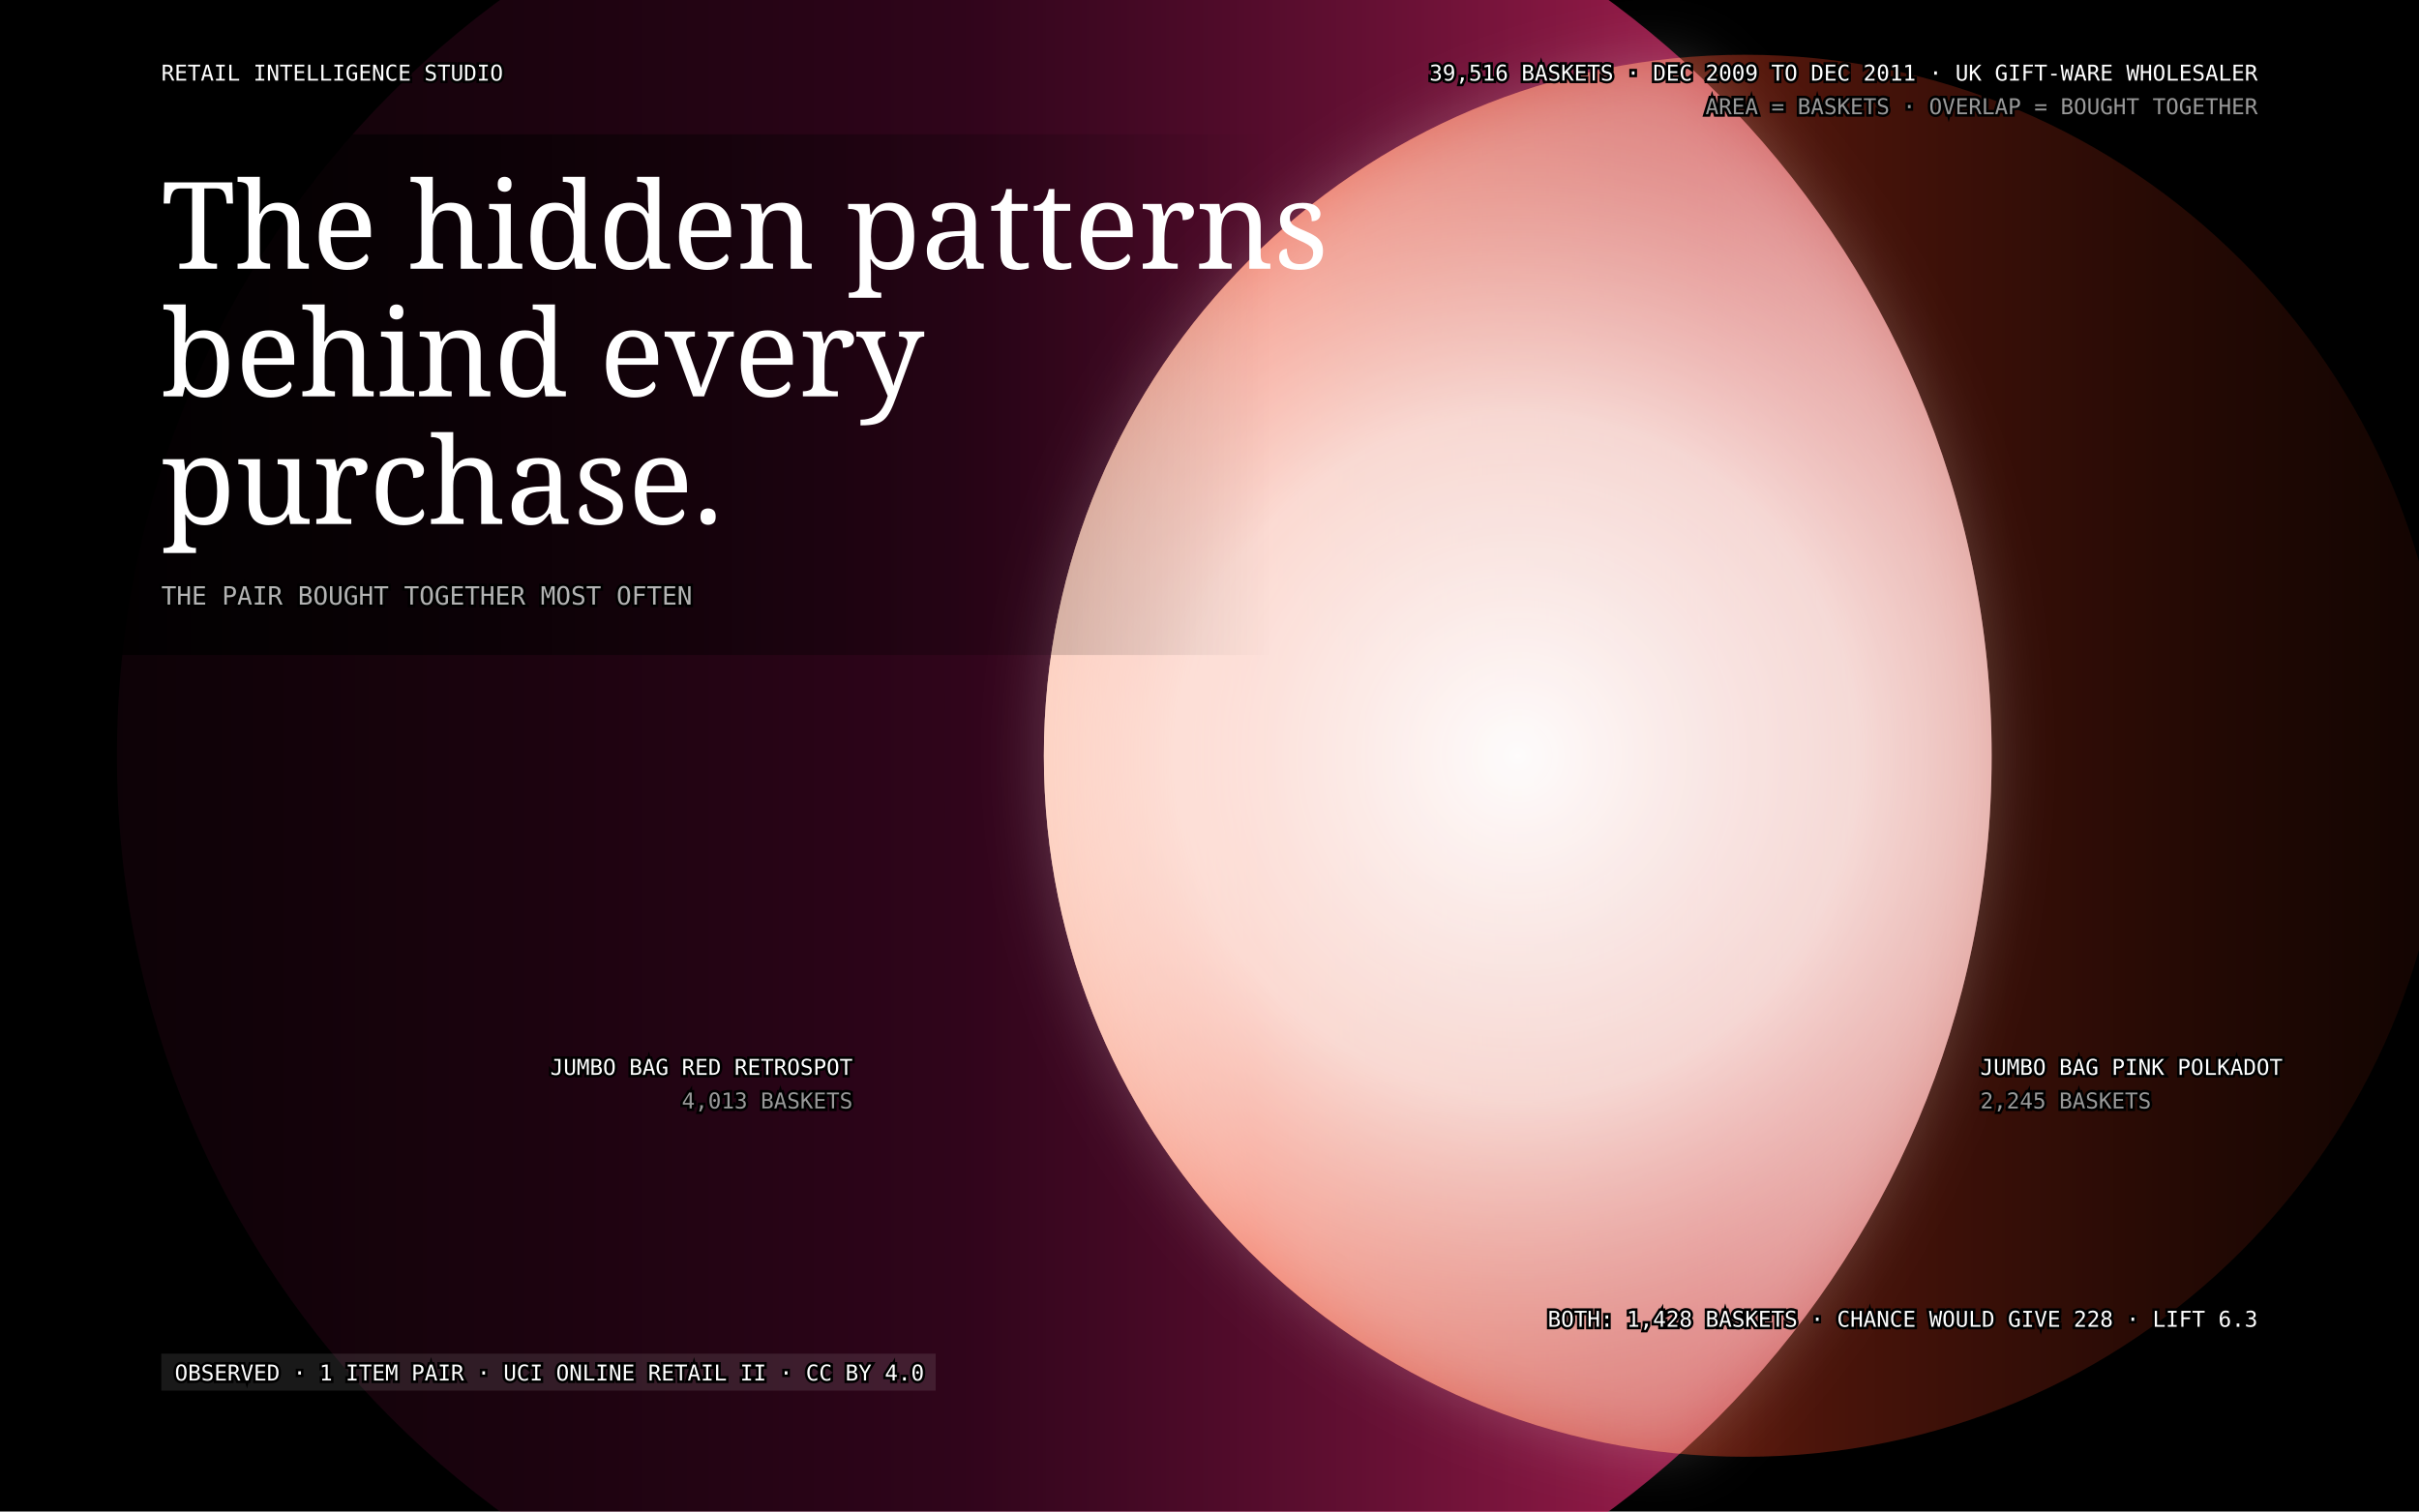
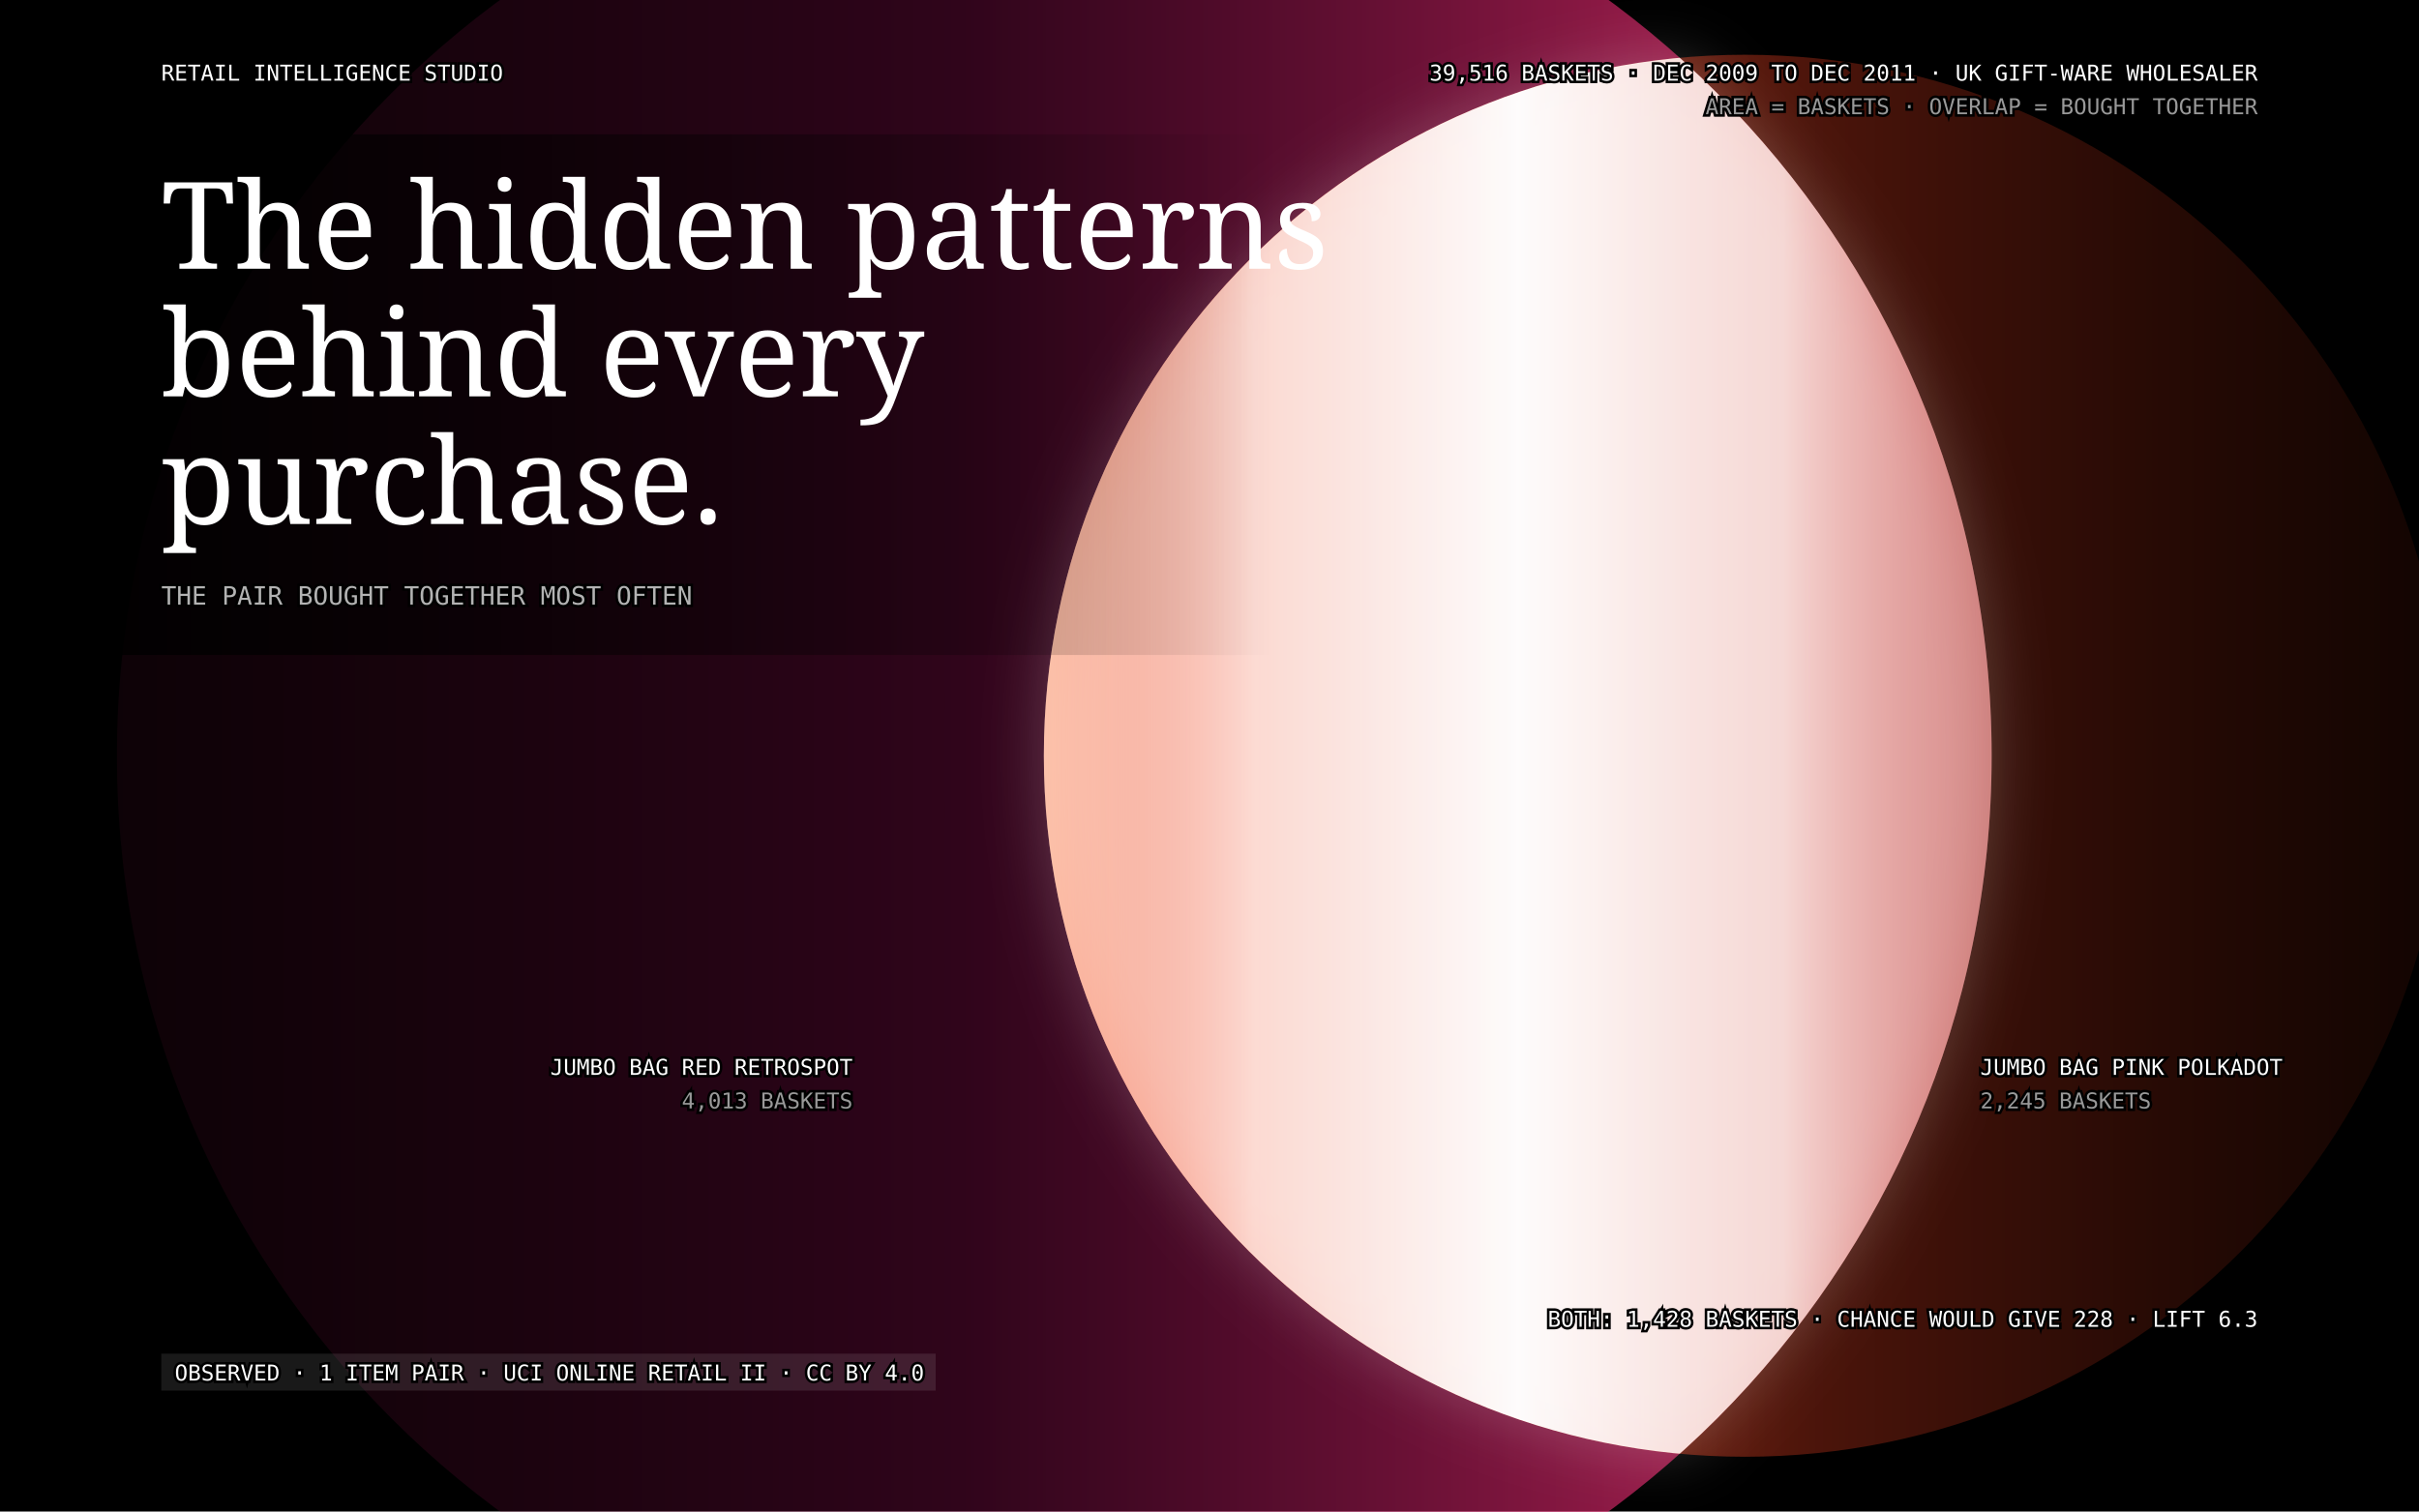
<svg xmlns="http://www.w3.org/2000/svg" width="1440" height="900" viewBox="0 0 1440 900">
  <defs>
    <linearGradient id="ga" gradientUnits="userSpaceOnUse" x1="69.6" y1="450.0" x2="1185.6" y2="450.0">
      <stop offset="0" stop-color="#4A0A24" stop-opacity="0.18" />
      <stop offset="0.45" stop-color="#A0105A" stop-opacity="0.30" />
      <stop offset="0.85" stop-color="#FF2F7A" stop-opacity="0.62" />
      <stop offset="1" stop-color="#FFB3CC" stop-opacity="0.72" />
    </linearGradient>
    <linearGradient id="gb" gradientUnits="userSpaceOnUse" x1="1456.2" y1="450.0" x2="621.5" y2="450.0">
      <stop offset="0" stop-color="#4A1206" stop-opacity="0.24" />
      <stop offset="0.45" stop-color="#B8321A" stop-opacity="0.41" />
      <stop offset="0.85" stop-color="#FF4C25" stop-opacity="0.84" />
      <stop offset="1" stop-color="#FFD2B0" stop-opacity="0.97" />
    </linearGradient>
    <clipPath id="ov">
      <circle cx="627.6" cy="450.0" r="558.0" />
    </clipPath>
-     <radialGradient id="hot" gradientUnits="userSpaceOnUse" cx="903.5" cy="450.0" r="451.3">
-       <stop offset="0" stop-color="#FFFFFF" stop-opacity="0.98" />
-       <stop offset="0.45" stop-color="#FFE9E2" stop-opacity="0.85" />
+     <linearGradient id="hot" gradientUnits="userSpaceOnUse" x1="621.5" y1="450.0" x2="1185.6" y2="450.0">
+       <stop offset="0" stop-color="#FF9A8A" stop-opacity="0.35" />
+       <stop offset="0.22" stop-color="#FFE9E2" stop-opacity="0.85" />
+       <stop offset="0.5" stop-color="#FFFFFF" stop-opacity="0.98" />
+       <stop offset="0.78" stop-color="#FFE9E2" stop-opacity="0.85" />
      <stop offset="1" stop-color="#FF9A8A" stop-opacity="0.35" />
-     </radialGradient>
+     </linearGradient>
    <filter id="bl" x="-50%" y="-50%" width="200%" height="200%">
      <feGaussianBlur stdDeviation="18" />
    </filter>
  </defs>
  <rect width="1440" height="900" fill="#000" />
  <g style="isolation:isolate">
    <circle cx="627.6" cy="450.0" r="558.0" fill="url(#ga)" style="mix-blend-mode:normal" />
    <circle cx="1038.8" cy="450.0" r="417.4" fill="url(#gb)" style="mix-blend-mode:plus-lighter" />
    <g clip-path="url(#ov)">
      <circle cx="1038.8" cy="450.0" r="417.4" fill="url(#hot)" style="mix-blend-mode:plus-lighter" />
    </g>
    <g style="mix-blend-mode:screen" opacity="0.35" filter="url(#bl)">
      <g clip-path="url(#ov)">
        <circle cx="1038.8" cy="450.0" r="417.4" fill="#fff" fill-opacity="0.6" />
      </g>
    </g>
  </g>
  <defs>
    <linearGradient id="sc" x1="0" x2="1">
      <stop offset="0" stop-color="#000" stop-opacity=".88" />
      <stop offset="1" stop-color="#000" stop-opacity="0" />
    </linearGradient>
  </defs>
  <rect x="0" y="80" width="760" height="310" fill="url(#sc)" />
  <text x="96" y="160" style="font-family:Newsreader,Georgia,serif;font-size:72px" fill="#fff" fill-opacity="1.0" text-anchor="start" paint-order="stroke" stroke="#000" stroke-width="0">The hidden patterns</text>
  <text x="96" y="236" style="font-family:Newsreader,Georgia,serif;font-size:72px" fill="#fff" fill-opacity="1.0" text-anchor="start" paint-order="stroke" stroke="#000" stroke-width="0">behind every</text>
  <text x="96" y="312" style="font-family:Newsreader,Georgia,serif;font-size:72px" fill="#fff" fill-opacity="1.0" text-anchor="start" paint-order="stroke" stroke="#000" stroke-width="0">purchase.</text>
  <text x="96" y="360" style="font-family:'JetBrains Mono',ui-monospace,monospace;font-size:15px" fill="#fff" fill-opacity="0.7" text-anchor="start" paint-order="stroke" stroke="#000" stroke-width="3">THE PAIR BOUGHT TOGETHER MOST OFTEN</text>
  <text x="96" y="48" style="font-family:'JetBrains Mono',ui-monospace,monospace;font-size:13px" fill="#fff" fill-opacity="1.0" text-anchor="start" paint-order="stroke" stroke="#000" stroke-width="3">RETAIL INTELLIGENCE STUDIO</text>
  <text x="1344" y="48" style="font-family:'JetBrains Mono',ui-monospace,monospace;font-size:13px" fill="#fff" fill-opacity="1.0" text-anchor="end" paint-order="stroke" stroke="#000" stroke-width="3">39,516 BASKETS · DEC 2009 TO DEC 2011 · UK GIFT-WARE WHOLESALER</text>
  <text x="1344" y="68" style="font-family:'JetBrains Mono',ui-monospace,monospace;font-size:13px" fill="#fff" fill-opacity="0.6" text-anchor="end" paint-order="stroke" stroke="#000" stroke-width="3">AREA = BASKETS · OVERLAP = BOUGHT TOGETHER</text>
  <rect x="96" y="806" width="461" height="22" fill="#fff" fill-opacity="0.1" />
  <text x="104" y="822" style="font-family:'JetBrains Mono',ui-monospace,monospace;font-size:13px" fill="#fff" fill-opacity="1.0" text-anchor="start" paint-order="stroke" stroke="#000" stroke-width="3">OBSERVED · 1 ITEM PAIR · UCI ONLINE RETAIL II · CC BY 4.0</text>
  <text x="507.597" y="640" style="font-family:'JetBrains Mono',ui-monospace,monospace;font-size:13px" fill="#fff" fill-opacity="1.0" text-anchor="end" paint-order="stroke" stroke="#000" stroke-width="3">JUMBO BAG RED RETROSPOT</text>
  <text x="507.597" y="660" style="font-family:'JetBrains Mono',ui-monospace,monospace;font-size:13px" fill="#fff" fill-opacity="0.6" text-anchor="end" paint-order="stroke" stroke="#000" stroke-width="3">4,013 BASKETS</text>
  <text x="1178.822" y="640" style="font-family:'JetBrains Mono',ui-monospace,monospace;font-size:13px" fill="#fff" fill-opacity="1.0" text-anchor="start" paint-order="stroke" stroke="#000" stroke-width="3">JUMBO BAG PINK POLKADOT</text>
  <text x="1178.822" y="660" style="font-family:'JetBrains Mono',ui-monospace,monospace;font-size:13px" fill="#fff" fill-opacity="0.6" text-anchor="start" paint-order="stroke" stroke="#000" stroke-width="3">2,245 BASKETS</text>
  <text x="1344" y="790" style="font-family:'JetBrains Mono',ui-monospace,monospace;font-size:13px" fill="#fff" fill-opacity="1.0" text-anchor="end" paint-order="stroke" stroke="#000" stroke-width="3">BOTH: 1,428 BASKETS · CHANCE WOULD GIVE 228 · LIFT 6.3</text>
</svg>
